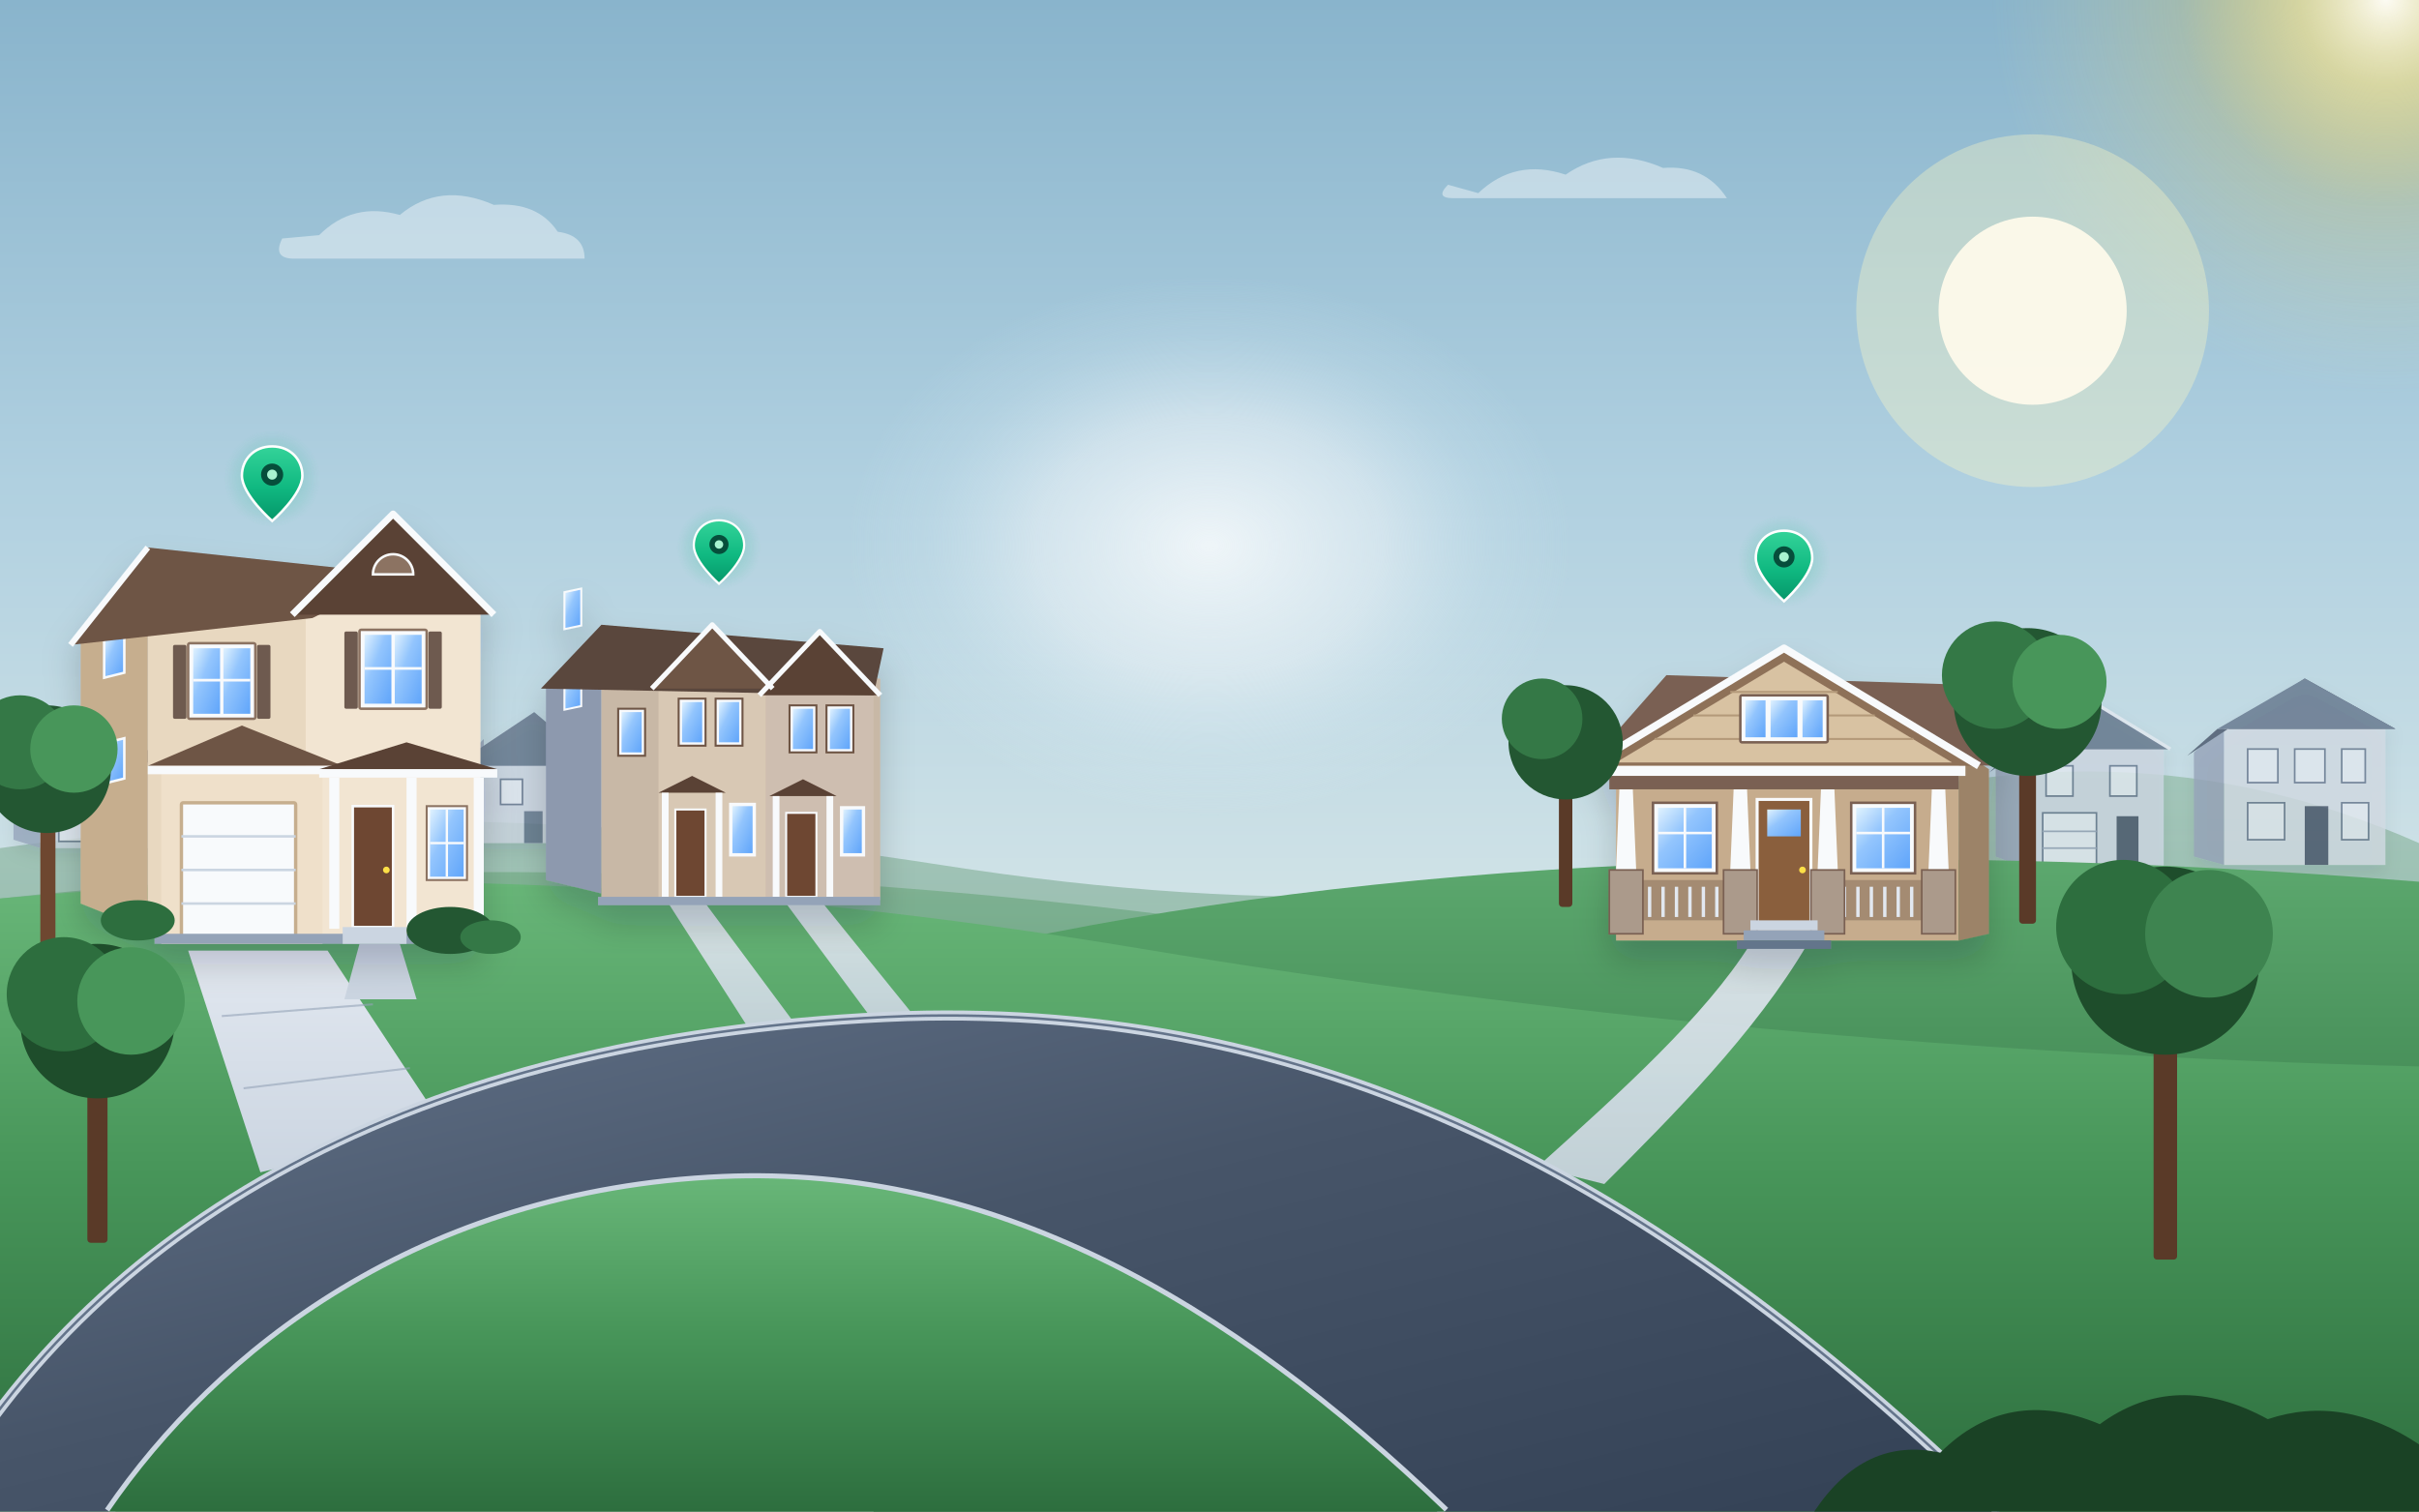
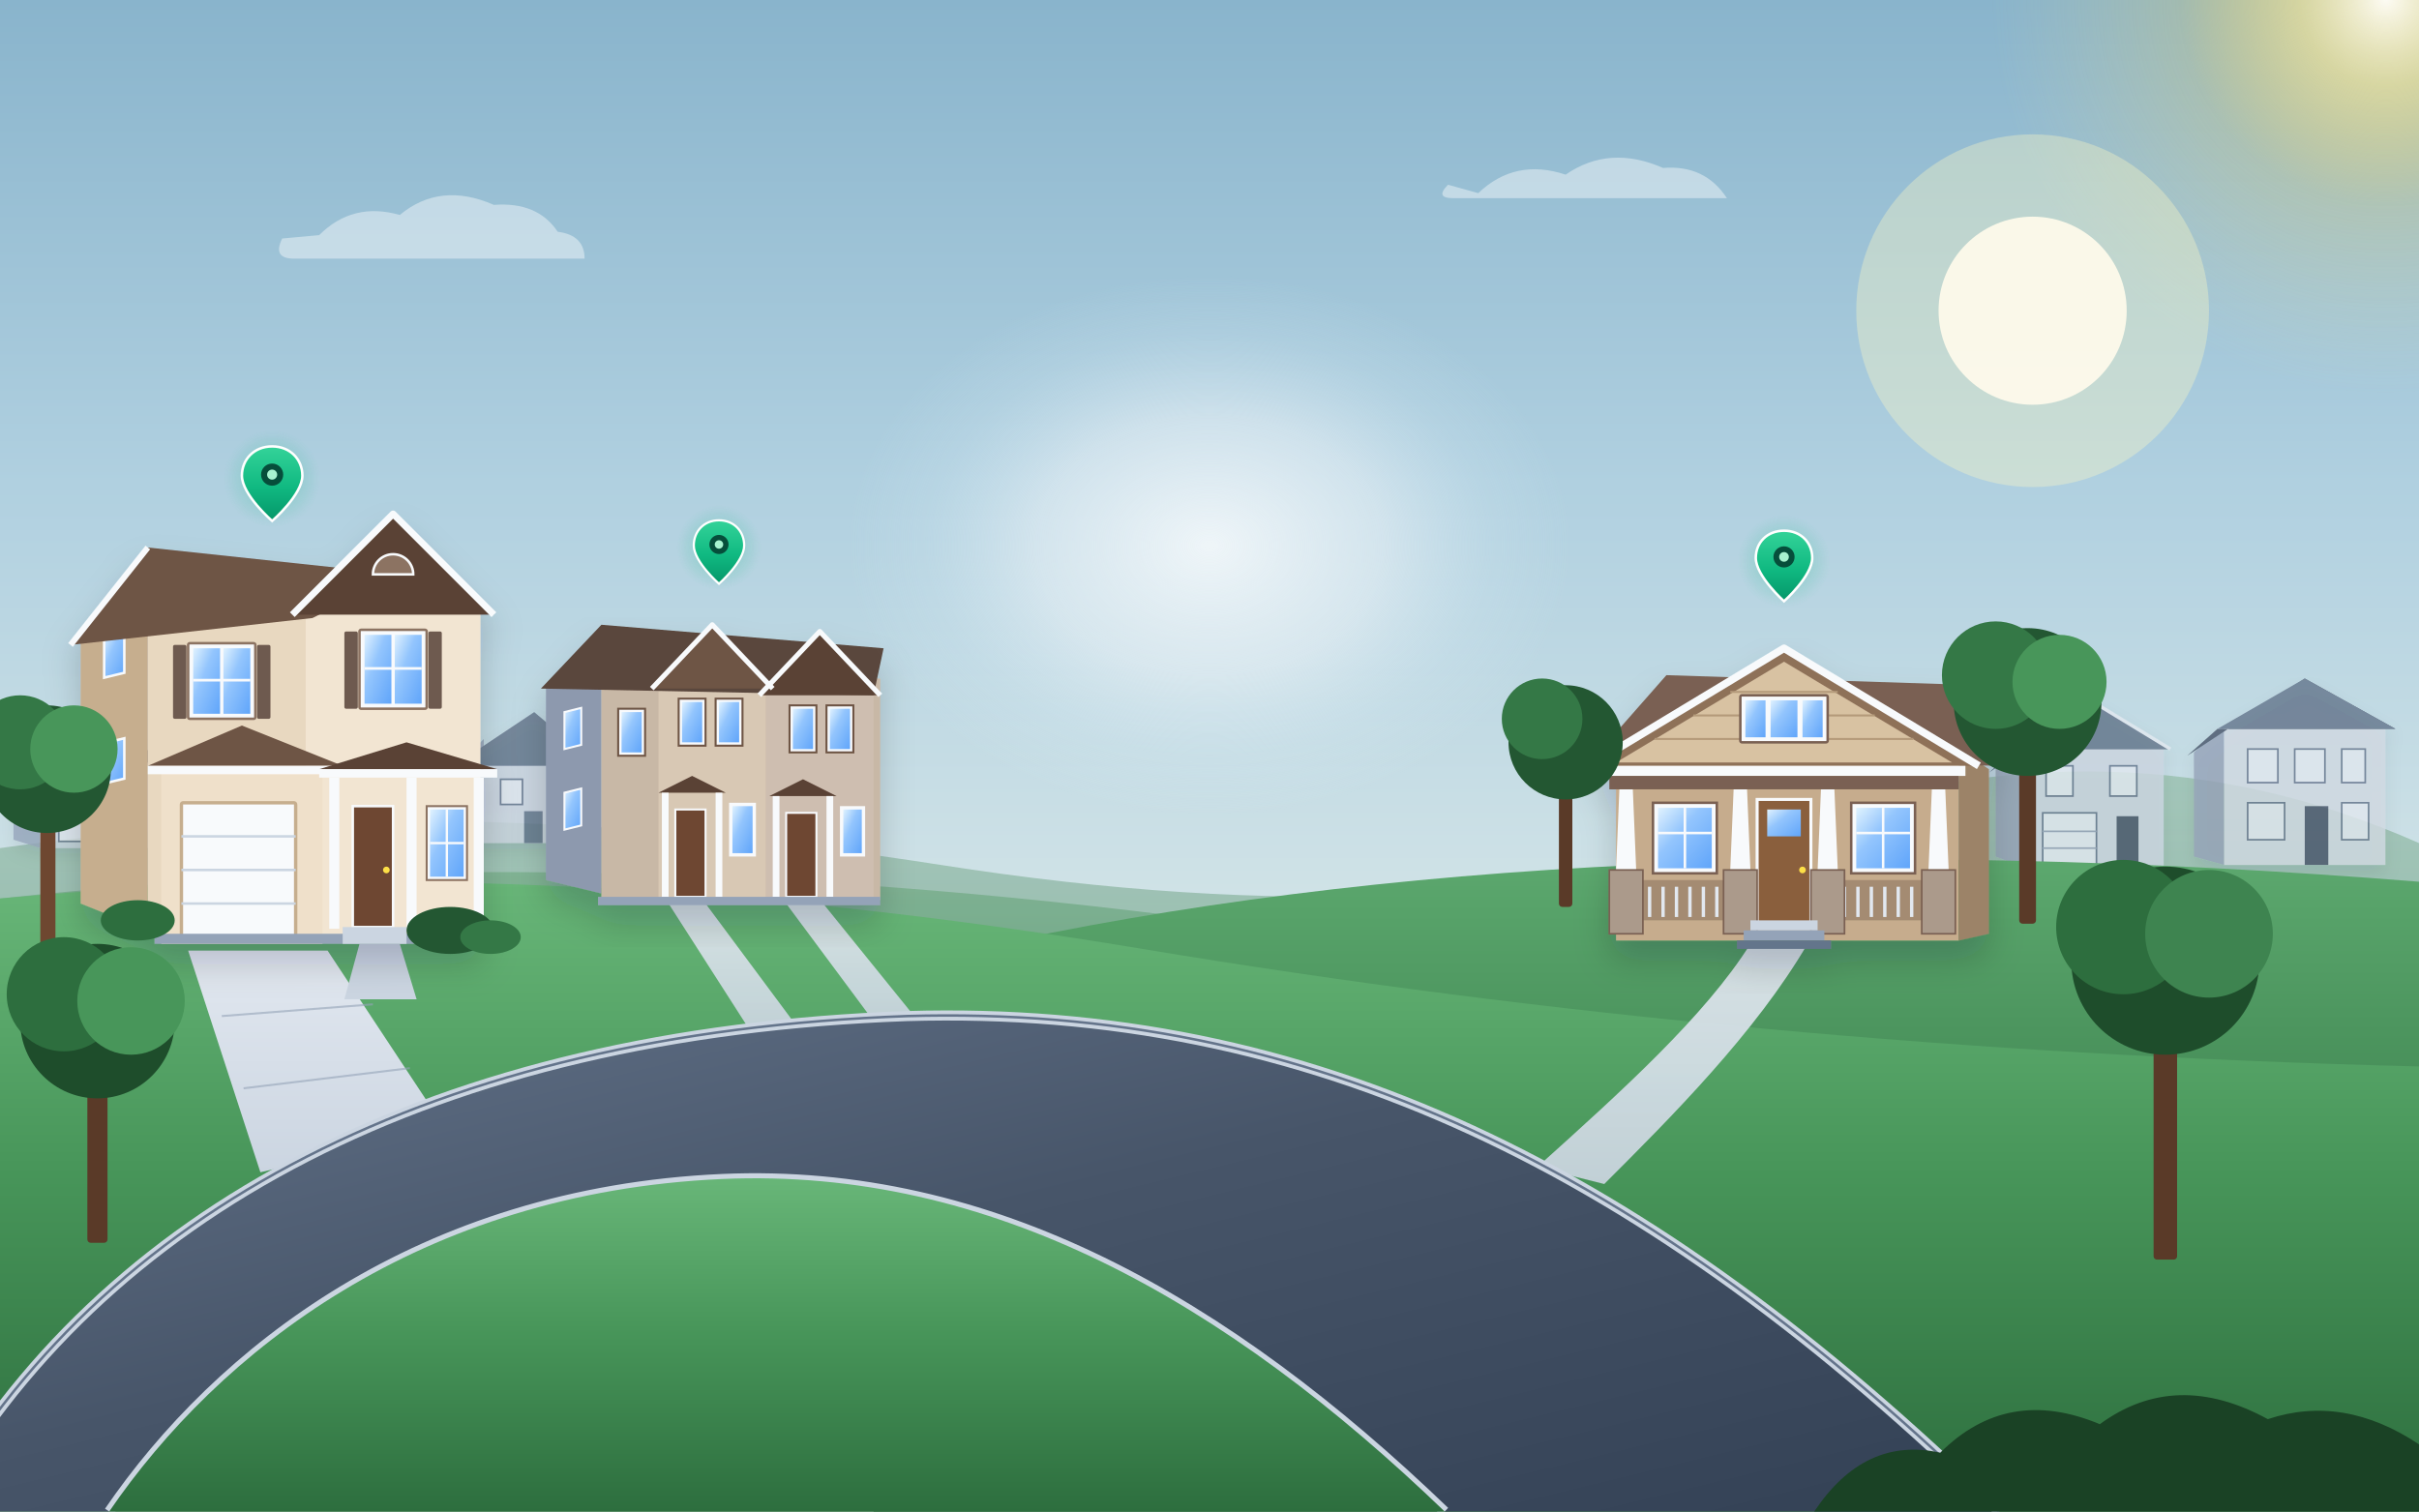
<svg xmlns="http://www.w3.org/2000/svg" id="proptallySceneSvg" viewBox="0 0 1440 900" width="100%" height="100%" preserveAspectRatio="xMidYMid slice" style="display:block;">
  <style>
    @keyframes ptCloudDrift { from { transform: translateX(-14px); } to { transform: translateX(14px); } }
    .cloud-drift-slow { animation: ptCloudDrift 46s ease-in-out infinite alternate; }

    @keyframes ptPinPulse { 0%, 100% { opacity: 1; } 50% { opacity: 0.68; } }
    .pin-anim-1 { animation: ptPinPulse 4.6s ease-in-out infinite; }
    .pin-anim-2 { animation: ptPinPulse 4.6s ease-in-out infinite 0.6s; }
    .pin-anim-3 { animation: ptPinPulse 4.6s ease-in-out infinite 1.2s; }

    @media (prefers-reduced-motion: reduce) {
      .cloud-drift-slow, .pin-anim-1, .pin-anim-2, .pin-anim-3 { animation: none; }
    }
  </style>
  <defs>
    <linearGradient id="skyGradient" x1="0%" y1="0%" x2="0%" y2="100%">
      <stop offset="0%" stop-color="#89B4CC" />
      <stop offset="32%" stop-color="#B0D0E0" />
      <stop offset="65%" stop-color="#D6E6E8" />
      <stop offset="100%" stop-color="#E8EFE6" />
    </linearGradient>
    <radialGradient id="sunBloom" cx="84%" cy="20%" r="38%">
      <stop offset="0%" stop-color="#FFFDF5" stop-opacity="0.98" />
      <stop offset="22%" stop-color="#FDE68A" stop-opacity="0.65" />
      <stop offset="52%" stop-color="#FCD34D" stop-opacity="0.22" />
      <stop offset="100%" stop-color="#FDE68A" stop-opacity="0" />
    </radialGradient>
    <radialGradient id="centerContrastHalo" cx="50%" cy="42%" r="32%">
      <stop offset="0%" stop-color="#FFFFFF" stop-opacity="0.78" />
      <stop offset="48%" stop-color="#F8FAFC" stop-opacity="0.45" />
      <stop offset="78%" stop-color="#E2F1F8" stop-opacity="0.15" />
      <stop offset="100%" stop-color="#E2F1F8" stop-opacity="0" />
    </radialGradient>
    <linearGradient id="distantRidgeGrad" x1="0%" y1="0%" x2="0%" y2="100%">
      <stop offset="0%" stop-color="#94BDA8" />
      <stop offset="100%" stop-color="#76A48D" />
    </linearGradient>
    <linearGradient id="midValleyGrad" x1="0%" y1="0%" x2="0%" y2="100%">
      <stop offset="0%" stop-color="#7BB08E" />
      <stop offset="100%" stop-color="#558E6B" />
    </linearGradient>
    <linearGradient id="lawnLeftGrad" x1="0%" y1="0%" x2="0%" y2="100%">
      <stop offset="0%" stop-color="#68B678" />
      <stop offset="45%" stop-color="#48965A" />
      <stop offset="100%" stop-color="#2D6E3E" />
    </linearGradient>
    <linearGradient id="lawnRightGrad" x1="0%" y1="0%" x2="0%" y2="100%">
      <stop offset="0%" stop-color="#5CA86E" />
      <stop offset="50%" stop-color="#3E8450" />
      <stop offset="100%" stop-color="#235732" />
    </linearGradient>
    <linearGradient id="asphaltGrad" x1="0%" y1="0%" x2="100%" y2="100%">
      <stop offset="0%" stop-color="#64748B" />
      <stop offset="45%" stop-color="#475569" />
      <stop offset="100%" stop-color="#334155" />
    </linearGradient>
    <linearGradient id="concreteGrad" x1="0%" y1="0%" x2="0%" y2="100%">
      <stop offset="0%" stop-color="#E2E8F0" />
      <stop offset="100%" stop-color="#CBD5E1" />
    </linearGradient>
    <linearGradient id="activeWindowGrad" x1="0%" y1="0%" x2="100%" y2="100%">
      <stop offset="0%" stop-color="#E0F2FE" />
      <stop offset="40%" stop-color="#93C5FD" />
      <stop offset="100%" stop-color="#60A5FA" />
    </linearGradient>
    <linearGradient id="pinBodyGrad" x1="0%" y1="0%" x2="0%" y2="100%">
      <stop offset="0%" stop-color="#34D399" />
      <stop offset="55%" stop-color="#10B981" />
      <stop offset="100%" stop-color="#059669" />
    </linearGradient>
    <radialGradient id="pinHaloGrad" cx="50%" cy="50%" r="50%">
      <stop offset="0%" stop-color="#34D399" stop-opacity="0.7" />
      <stop offset="55%" stop-color="#10B981" stop-opacity="0.25" />
      <stop offset="100%" stop-color="#10B981" stop-opacity="0" />
    </radialGradient>
    <filter id="activeHouseShadow" x="-10%" y="-10%" width="120%" height="125%">
      <feDropShadow dx="0" dy="12" stdDeviation="10" flood-color="#0F172A" flood-opacity="0.18" />
    </filter>
    <filter id="neutralHouseShadow" x="-5%" y="-5%" width="110%" height="115%">
      <feDropShadow dx="0" dy="5" stdDeviation="5" flood-color="#1E293B" flood-opacity="0.09" />
    </filter>
  </defs>
  <rect width="1440" height="900" fill="url(#skyGradient)" />
  <circle cx="1210" cy="185" r="310" fill="url(#sunBloom)" />
  <circle cx="1210" cy="185" r="105" fill="#FEF9C3" opacity="0.35" />
  <circle cx="1210" cy="185" r="56" fill="#FFFBEB" opacity="0.92" />
  <g class="cloud-drift-slow" fill="#FFFFFF" opacity="0.42">
    <path d="M190,140 Q210,120 238,128 Q262,108 294,122 Q320,120 332,138 Q348,140 348,154 L175,154 Q162,154 168,142 Z" />
    <path d="M880,115 Q902,94 932,104 Q958,86 990,100 Q1015,98 1028,118 L865,118 Q854,118 862,110 Z" />
  </g>
  <path d="M0,505 Q260,468 560,515 T1060,492 T1440,502 L1440,650 L0,650 Z" fill="url(#distantRidgeGrad)" opacity="0.7" />
  <path d="M0,535 Q340,498 720,548 T1180,520 L1440,535 L1440,680 L0,680 Z" fill="url(#midValleyGrad)" opacity="0.85" />
  <g id="neutral-background-houses" filter="url(#neutralHouseShadow)">
    <g id="neutral-home-1" opacity="0.78">
      <polygon points="8,452 24,435 24,505 8,500" fill="#94A3B8" />
      <rect x="24" y="452" width="68" height="53" fill="#CBD5E1" />
      <polygon points="4,454 24,433 96,454" fill="#64748B" />
      <polygon points="20,454 58,420 96,454" fill="#475569" />
      <rect x="35" y="463" width="14" height="16" fill="#E2E8F0" stroke="#64748B" stroke-width="1" />
      <rect x="65" y="463" width="14" height="16" fill="#E2E8F0" stroke="#64748B" stroke-width="1" />
      <rect x="35" y="485" width="14" height="16" fill="#E2E8F0" stroke="#64748B" stroke-width="1" />
      <rect x="66" y="484" width="12" height="21" fill="#64748B" />
    </g>
    <g id="neutral-home-2" opacity="0.82">
      <polygon points="274,454 288,440 288,502 274,498" fill="#94A3B8" />
      <rect x="288" y="454" width="64" height="48" fill="#CBD5E1" />
      <polygon points="270,456 318,424 356,456" fill="#64748B" />
      <rect x="298" y="464" width="13" height="15" fill="#E2E8F0" stroke="#64748B" stroke-width="1" />
      <rect x="326" y="464" width="13" height="15" fill="#E2E8F0" stroke="#64748B" stroke-width="1" />
      <rect x="312" y="483" width="11" height="19" fill="#64748B" />
    </g>
    <g id="neutral-home-6" opacity="0.82">
      <polygon points="1188,458 1204,444 1204,516 1188,510" fill="#94A3B8" />
      <rect x="1204" y="444" width="84" height="72" fill="#CBD5E1" />
      <polygon points="1184,460 1246,418 1292,446 1200,446" fill="#475569" />
      <polygon points="1200,446 1246,418 1292,446" fill="#64748B" />
      <polyline points="1200,446 1246,418 1292,446" fill="none" stroke="#E2E8F0" stroke-width="2" />
      <rect x="1218" y="456" width="16" height="18" fill="#E2E8F0" stroke="#64748B" stroke-width="1" />
      <rect x="1256" y="456" width="16" height="18" fill="#E2E8F0" stroke="#64748B" stroke-width="1" />
      <rect x="1216" y="484" width="32" height="32" fill="#E2E8F0" stroke="#64748B" stroke-width="1" />
      <line x1="1216" y1="495" x2="1248" y2="495" stroke="#94A3B8" stroke-width="1" />
      <line x1="1216" y1="505" x2="1248" y2="505" stroke="#94A3B8" stroke-width="1" />
      <rect x="1260" y="486" width="13" height="30" fill="#475569" />
    </g>
    <g id="neutral-home-7" opacity="0.80">
      <polygon points="1306,448 1324,432 1324,515 1306,510" fill="#94A3B8" />
      <rect x="1324" y="432" width="96" height="83" fill="#D1D9E2" />
      <polygon points="1302,450 1372,404 1426,434 1320,434" fill="#475569" />
      <polygon points="1320,434 1372,404 1426,434" fill="#64748B" />
      <rect x="1338" y="446" width="18" height="20" fill="#E2E8F0" stroke="#64748B" stroke-width="1" />
      <rect x="1366" y="446" width="18" height="20" fill="#E2E8F0" stroke="#64748B" stroke-width="1" />
      <rect x="1394" y="446" width="14" height="20" fill="#E2E8F0" stroke="#64748B" stroke-width="1" />
      <rect x="1338" y="478" width="22" height="22" fill="#E2E8F0" stroke="#64748B" stroke-width="1" />
      <rect x="1372" y="480" width="14" height="35" fill="#475569" />
      <rect x="1394" y="478" width="16" height="22" fill="#E2E8F0" stroke="#64748B" stroke-width="1" />
    </g>
  </g>
  <g fill="#CBD5E1" opacity="0.45">
    <polygon points="1220,516 1246,516 1265,565 1235,565" />
  </g>
  <path d="M580,565 Q940,485 1440,525 L1440,900 L520,900 Z" fill="url(#lawnRightGrad)" />
  <path d="M0,535 Q320,505 680,565 T1440,635 L1440,900 L0,900 Z" fill="url(#lawnLeftGrad)" />
  <g id="active-driveways">
    <path d="M112,566 L195,566 L265,672 L155,698 Z" fill="url(#concreteGrad)" />
    <path d="M214,562 L238,562 L248,595 L205,595 Z" fill="#CBD5E1" />
    <line x1="132" y1="605" x2="222" y2="598" stroke="#94A3B8" stroke-width="1.2" opacity="0.6" />
    <line x1="145" y1="648" x2="244" y2="636" stroke="#94A3B8" stroke-width="1.2" opacity="0.6" />
    <path d="M398,538 L420,538 L475,612 L448,616 Z" fill="url(#concreteGrad)" opacity="0.9" />
    <path d="M468,538 L490,538 L545,606 L520,608 Z" fill="url(#concreteGrad)" opacity="0.9" />
    <path d="M1042,562 L1076,562 C1045,615 995,665 955,705 L915,695 C965,650 1015,605 1042,562 Z" fill="url(#concreteGrad)" opacity="0.92" />
  </g>
  <path d="M-40,900 C60,720 260,615 540,605 C780,598 980,695 1190,900 L860,900 C730,775 590,695 430,702 C250,710 130,805 65,900 Z" fill="url(#asphaltGrad)" />
  <path d="M-40,900 C60,720 260,615 540,605 C780,598 980,695 1190,900" fill="none" stroke="#CBD5E1" stroke-width="6" />
  <path d="M-40,900 C60,720 260,615 540,605 C780,598 980,695 1190,900" fill="none" stroke="#64748B" stroke-width="1.5" />
  <path d="M65,900 C130,805 250,710 430,702 C590,695 730,775 860,900" fill="none" stroke="#CBD5E1" stroke-width="6" />
  <path d="M65,900 C130,805 250,710 430,702 C590,695 730,775 860,900 Z" fill="url(#lawnLeftGrad)" />
  <g id="highlighted-property-1-sfh" filter="url(#activeHouseShadow)">
    <polygon points="48,382 88,332 88,554 48,538" fill="#C6AE8E" />
-     <rect x="62" y="395" width="12" height="24" fill="url(#activeWindowGrad)" stroke="#F8FAFC" stroke-width="1.5" transform="skewY(-14)" />
-     <rect x="62" y="458" width="12" height="24" fill="url(#activeWindowGrad)" stroke="#F8FAFC" stroke-width="1.5" transform="skewY(-14)" />
+     <polygon points="62,379.5 74,376.6 74,400.6 62,403.5" fill="url(#activeWindowGrad)" stroke="#F8FAFC" stroke-width="1.5" />
+     <polygon points="62,442.5 74,439.6 74,463.6 62,466.5" fill="url(#activeWindowGrad)" stroke="#F8FAFC" stroke-width="1.5" />
    <rect x="88" y="362" width="188" height="196" fill="#E8D8C0" />
    <polygon points="182,362 234,312 286,362 286,558 182,558" fill="#F2E5D2" />
    <rect x="96" y="456" width="96" height="106" fill="#EFE0CA" />
    <polygon points="88,456 144,432 204,456" fill="#6E5444" />
    <rect x="88" y="456" width="116" height="5" fill="#F8FAFC" />
    <polygon points="42,384 88,326 238,342 186,368" fill="#6E5444" />
    <polygon points="174,366 234,306 294,366" fill="#5A4234" />
    <polyline points="174,366 234,306 294,366" fill="none" stroke="#F8FAFC" stroke-width="4" stroke-linejoin="round" />
    <polyline points="42,384 88,326" fill="none" stroke="#F8FAFC" stroke-width="3.5" />
    <path d="M222,342 A12,12 0 0,1 246,342 Z" fill="#8C7362" stroke="#F8FAFC" stroke-width="1.5" />
    <rect x="103" y="384" width="8" height="44" fill="#6E5A4F" rx="1" />
    <rect x="153" y="384" width="8" height="44" fill="#6E5A4F" rx="1" />
    <rect x="112" y="383" width="40" height="45" fill="#F8FAFC" stroke="#8C7362" stroke-width="1.5" rx="1" />
    <rect x="115" y="386" width="16" height="39" fill="url(#activeWindowGrad)" />
    <rect x="133" y="386" width="16" height="39" fill="url(#activeWindowGrad)" />
    <line x1="115" y1="405" x2="149" y2="405" stroke="#F8FAFC" stroke-width="1.6" />
    <rect x="205" y="376" width="8" height="46" fill="#6E5A4F" rx="1" />
    <rect x="255" y="376" width="8" height="46" fill="#6E5A4F" rx="1" />
    <rect x="214" y="375" width="40" height="47" fill="#F8FAFC" stroke="#8C7362" stroke-width="1.5" rx="1" />
    <rect x="217" y="378" width="16" height="41" fill="url(#activeWindowGrad)" />
    <rect x="235" y="378" width="16" height="41" fill="url(#activeWindowGrad)" />
    <line x1="217" y1="398" x2="251" y2="398" stroke="#F8FAFC" stroke-width="1.6" />
    <rect x="108" y="478" width="68" height="82" fill="#F8FAFC" stroke="#C6AE8E" stroke-width="2" rx="1" />
    <line x1="108" y1="498" x2="176" y2="498" stroke="#CBD5E1" stroke-width="1.5" />
    <line x1="108" y1="518" x2="176" y2="518" stroke="#CBD5E1" stroke-width="1.5" />
    <line x1="108" y1="538" x2="176" y2="538" stroke="#CBD5E1" stroke-width="1.5" />
    <polygon points="190,458 242,442 296,458" fill="#5A4234" />
    <rect x="190" y="458" width="106" height="5" fill="#F8FAFC" />
    <rect x="196" y="463" width="6" height="90" fill="#F8FAFC" />
    <rect x="242" y="463" width="6" height="90" fill="#F8FAFC" />
    <rect x="282" y="463" width="6" height="90" fill="#F8FAFC" />
    <rect x="210" y="480" width="24" height="72" fill="#6E4730" stroke="#F8FAFC" stroke-width="1.5" />
    <circle cx="230" cy="518" r="2" fill="#FDE047" />
    <rect x="254" y="480" width="24" height="44" fill="#F8FAFC" stroke="#8C7362" stroke-width="1.2" />
    <rect x="256" y="482" width="20" height="40" fill="url(#activeWindowGrad)" />
    <line x1="266" y1="482" x2="266" y2="522" stroke="#F8FAFC" stroke-width="1.4" />
    <line x1="256" y1="502" x2="276" y2="502" stroke="#F8FAFC" stroke-width="1.4" />
    <rect x="92" y="556" width="196" height="6" fill="#94A3B8" />
    <rect x="204" y="552" width="38" height="10" fill="#CBD5E1" />
  </g>
  <g id="highlighted-property-2-townhomes" filter="url(#activeHouseShadow)">
    <polygon points="325,408 358,376 358,532 325,524" fill="#8D99AE" />
-     <rect x="336" y="424" width="10" height="22" fill="url(#activeWindowGrad)" stroke="#F8FAFC" stroke-width="1.2" transform="skewY(-12)" />
-     <rect x="336" y="472" width="10" height="22" fill="url(#activeWindowGrad)" stroke="#F8FAFC" stroke-width="1.2" transform="skewY(-12)" />
+     <polygon points="336,424 346,421.5 346,443.5 336,446" fill="url(#activeWindowGrad)" stroke="#F8FAFC" stroke-width="1.2" />
+     <polygon points="336,472 346,469.5 346,491.5 336,494" fill="url(#activeWindowGrad)" stroke="#F8FAFC" stroke-width="1.2" />
    <rect x="358" y="404" width="166" height="132" fill="#C8B8A6" />
    <polygon points="392,408 424,376 456,408 456,536 392,536" fill="#D8C8B4" />
    <polygon points="456,412 488,380 520,412 520,536 456,536" fill="#CEBEB0" />
    <polygon points="322,410 358,372 526,386 520,414" fill="#5A463C" />
    <polygon points="388,410 424,372 460,410" fill="#6E5444" />
    <polygon points="452,414 488,376 524,414" fill="#5A4234" />
    <polyline points="388,410 424,372 460,410" fill="none" stroke="#F8FAFC" stroke-width="3" stroke-linejoin="round" />
    <polyline points="452,414 488,376 524,414" fill="none" stroke="#F8FAFC" stroke-width="3" stroke-linejoin="round" />
    <rect x="368" y="422" width="16" height="28" fill="#F8FAFC" stroke="#6E5444" stroke-width="1.2" />
    <rect x="370" y="424" width="12" height="24" fill="url(#activeWindowGrad)" />
    <rect x="404" y="416" width="16" height="28" fill="#F8FAFC" stroke="#6E5444" stroke-width="1.2" />
    <rect x="406" y="418" width="12" height="24" fill="url(#activeWindowGrad)" />
    <rect x="426" y="416" width="16" height="28" fill="#F8FAFC" stroke="#6E5444" stroke-width="1.2" />
    <rect x="428" y="418" width="12" height="24" fill="url(#activeWindowGrad)" />
    <rect x="470" y="420" width="16" height="28" fill="#F8FAFC" stroke="#6E5444" stroke-width="1.2" />
    <rect x="472" y="422" width="12" height="24" fill="url(#activeWindowGrad)" />
    <rect x="492" y="420" width="16" height="28" fill="#F8FAFC" stroke="#6E5444" stroke-width="1.2" />
    <rect x="494" y="422" width="12" height="24" fill="url(#activeWindowGrad)" />
    <polygon points="392,472 412,462 432,472" fill="#5A4234" />
    <rect x="394" y="472" width="4" height="62" fill="#F8FAFC" />
    <rect x="426" y="472" width="4" height="62" fill="#F8FAFC" />
    <rect x="402" y="482" width="18" height="52" fill="#6E4730" stroke="#F8FAFC" stroke-width="1.2" />
    <rect x="434" y="478" width="16" height="32" fill="#F8FAFC" />
    <rect x="436" y="480" width="12" height="28" fill="url(#activeWindowGrad)" />
    <polygon points="458,474 478,464 498,474" fill="#5A4234" />
    <rect x="460" y="474" width="4" height="60" fill="#F8FAFC" />
    <rect x="492" y="474" width="4" height="60" fill="#F8FAFC" />
    <rect x="468" y="484" width="18" height="50" fill="#6E4730" stroke="#F8FAFC" stroke-width="1.2" />
    <rect x="500" y="480" width="15" height="30" fill="#F8FAFC" />
    <rect x="502" y="482" width="11" height="26" fill="url(#activeWindowGrad)" />
    <rect x="356" y="534" width="168" height="5" fill="#94A3B8" />
  </g>
  <g id="highlighted-property-3-craftsman" filter="url(#activeHouseShadow)">
    <rect x="962" y="446" width="204" height="114" fill="#C6AC8D" />
    <polygon points="1166,446 1184,458 1184,556 1166,560" fill="#9C8367" />
    <polygon points="948,452 992,402 1178,408 1192,456" fill="#7A6152" />
    <polygon points="946,456 1062,386 1178,456" fill="#8E7159" />
    <polygon points="962,454 1062,394 1162,454" fill="#D8C2A2" />
    <line x1="985" y1="440" x2="1139" y2="440" stroke="#B49A7A" stroke-width="1.2" />
    <line x1="1008" y1="426" x2="1116" y2="426" stroke="#B49A7A" stroke-width="1.2" />
    <line x1="1030" y1="412" x2="1094" y2="412" stroke="#B49A7A" stroke-width="1.2" />
    <polyline points="946,456 1062,386 1178,456" fill="none" stroke="#F8FAFC" stroke-width="4.5" stroke-linejoin="round" />
    <rect x="1036" y="414" width="52" height="28" fill="#F8FAFC" stroke="#7A6152" stroke-width="1.5" rx="1" />
    <rect x="1039" y="417" width="12" height="22" fill="url(#activeWindowGrad)" />
    <rect x="1054" y="417" width="16" height="22" fill="url(#activeWindowGrad)" />
    <rect x="1073" y="417" width="12" height="22" fill="url(#activeWindowGrad)" />
    <rect x="954" y="456" width="216" height="6" fill="#F8FAFC" />
    <rect x="958" y="462" width="208" height="8" fill="#7A6152" />
    <rect x="984" y="478" width="38" height="42" fill="#F8FAFC" stroke="#7A6152" stroke-width="1.5" />
    <rect x="987" y="481" width="32" height="36" fill="url(#activeWindowGrad)" />
    <line x1="1003" y1="481" x2="1003" y2="517" stroke="#F8FAFC" stroke-width="1.5" />
    <line x1="987" y1="496" x2="1019" y2="496" stroke="#F8FAFC" stroke-width="1.5" />
    <rect x="1102" y="478" width="38" height="42" fill="#F8FAFC" stroke="#7A6152" stroke-width="1.5" />
    <rect x="1105" y="481" width="32" height="36" fill="url(#activeWindowGrad)" />
    <line x1="1121" y1="481" x2="1121" y2="517" stroke="#F8FAFC" stroke-width="1.5" />
    <line x1="1105" y1="496" x2="1137" y2="496" stroke="#F8FAFC" stroke-width="1.5" />
    <rect x="1046" y="476" width="32" height="76" fill="#8A5F3C" stroke="#F8FAFC" stroke-width="1.8" />
    <rect x="1052" y="482" width="20" height="16" fill="url(#activeWindowGrad)" />
    <circle cx="1073" cy="518" r="2" fill="#FDE047" />
    <rect x="974" y="524" width="62" height="24" fill="#A48B72" />
    <g stroke="#E2E8F0" stroke-width="2">
      <line x1="982" y1="528" x2="982" y2="546" />
      <line x1="990" y1="528" x2="990" y2="546" />
      <line x1="998" y1="528" x2="998" y2="546" />
      <line x1="1006" y1="528" x2="1006" y2="546" />
      <line x1="1014" y1="528" x2="1014" y2="546" />
      <line x1="1022" y1="528" x2="1022" y2="546" />
    </g>
    <rect x="1088" y="524" width="62" height="24" fill="#A48B72" />
    <g stroke="#E2E8F0" stroke-width="2">
      <line x1="1098" y1="528" x2="1098" y2="546" />
      <line x1="1106" y1="528" x2="1106" y2="546" />
      <line x1="1114" y1="528" x2="1114" y2="546" />
      <line x1="1122" y1="528" x2="1122" y2="546" />
      <line x1="1130" y1="528" x2="1130" y2="546" />
      <line x1="1138" y1="528" x2="1138" y2="546" />
    </g>
    <polygon points="964,470 972,470 974,518 962,518" fill="#F8FAFC" />
    <rect x="958" y="518" width="20" height="38" fill="#AB9A8B" stroke="#7A6152" stroke-width="1" />
    <polygon points="1032,470 1040,470 1042,518 1030,518" fill="#F8FAFC" />
    <rect x="1026" y="518" width="20" height="38" fill="#AB9A8B" stroke="#7A6152" stroke-width="1" />
    <polygon points="1084,470 1092,470 1094,518 1082,518" fill="#F8FAFC" />
    <rect x="1078" y="518" width="20" height="38" fill="#AB9A8B" stroke="#7A6152" stroke-width="1" />
    <polygon points="1150,470 1158,470 1160,518 1148,518" fill="#F8FAFC" />
    <rect x="1144" y="518" width="20" height="38" fill="#AB9A8B" stroke="#7A6152" stroke-width="1" />
    <rect x="1042" y="548" width="40" height="6" fill="#CBD5E1" />
    <rect x="1038" y="554" width="48" height="6" fill="#94A3B8" />
    <rect x="1034" y="560" width="56" height="5" fill="#64748B" />
  </g>
  <g id="suburban-trees-and-shrubs">
    <rect x="24" y="485" width="9" height="82" fill="#6E4730" rx="2" />
    <circle cx="28" cy="458" r="38" fill="#235732" />
    <circle cx="12" cy="442" r="28" fill="#347846" />
    <circle cx="44" cy="446" r="26" fill="#48965A" />
    <ellipse cx="82" cy="548" rx="22" ry="12" fill="#2D6E3E" />
    <ellipse cx="268" cy="554" rx="26" ry="14" fill="#235732" />
    <ellipse cx="292" cy="558" rx="18" ry="10" fill="#347846" />
    <rect x="928" y="468" width="8" height="72" fill="#5A3A28" rx="2" />
    <circle cx="932" cy="442" r="34" fill="#235732" />
    <circle cx="918" cy="428" r="24" fill="#347846" />
    <rect x="1202" y="455" width="10" height="95" fill="#5A3A28" rx="2" />
    <circle cx="1207" cy="418" r="44" fill="#235732" />
    <circle cx="1188" cy="402" r="32" fill="#347846" />
    <circle cx="1226" cy="406" r="28" fill="#48965A" />
    <rect x="52" y="645" width="12" height="95" fill="#5A3A28" rx="2" />
    <circle cx="58" cy="608" r="46" fill="#1E4D2B" />
    <circle cx="38" cy="592" r="34" fill="#2D6E3E" />
    <circle cx="78" cy="596" r="32" fill="#48965A" />
    <rect x="1282" y="625" width="14" height="125" fill="#5A3A28" rx="2" />
    <circle cx="1289" cy="572" r="56" fill="#1E4D2B" />
    <circle cx="1264" cy="552" r="40" fill="#2D6E3E" />
    <circle cx="1315" cy="556" r="38" fill="#3E8450" />
    <path d="M1080,900 Q1110,855 1155,865 Q1195,825 1250,848 Q1295,815 1350,845 Q1395,830 1440,860 L1440,900 Z" fill="#1A4225" />
  </g>
  <g id="telemetry-badges-group">
    <g class="pin-anim-1" transform="translate(162, 285) scale(0.6)">
      <circle cx="0" cy="0" r="48" fill="url(#pinHaloGrad)" opacity="0.65" />
      <path d="M0,-32 C-18,-32 -30,-19 -30,-3 C-30,16 0,42 0,42 C0,42 30,16 30,-3 C30,-19 18,-32 0,-32 Z" fill="url(#pinBodyGrad)" stroke="#FFFFFF" stroke-width="2.5" />
      <circle cx="0" cy="-4" r="11" fill="#064E3B" />
      <circle cx="0" cy="-4" r="5" fill="#A7F3D0" />
    </g>
    <g class="pin-anim-2" transform="translate(428, 326) scale(0.6)">
      <circle cx="0" cy="0" r="42" fill="url(#pinHaloGrad)" opacity="0.65" />
      <path d="M0,-27 C-15,-27 -25,-16 -25,-2 C-25,14 0,36 0,36 C0,36 25,14 25,-2 C25,-16 15,-27 0,-27 Z" fill="url(#pinBodyGrad)" stroke="#FFFFFF" stroke-width="2.2" />
      <circle cx="0" cy="-3" r="9.5" fill="#064E3B" />
      <circle cx="0" cy="-3" r="4.2" fill="#A7F3D0" />
    </g>
    <g class="pin-anim-3" transform="translate(1062, 334) scale(0.6)">
      <circle cx="0" cy="0" r="46" fill="url(#pinHaloGrad)" opacity="0.65" />
      <path d="M0,-30 C-17,-30 -28,-18 -28,-3 C-28,15 0,40 0,40 C0,40 28,15 28,-3 C28,-18 17,-30 0,-30 Z" fill="url(#pinBodyGrad)" stroke="#FFFFFF" stroke-width="2.5" />
      <circle cx="0" cy="-4" r="10.5" fill="#064E3B" />
      <circle cx="0" cy="-4" r="4.8" fill="#A7F3D0" />
    </g>
  </g>
  <ellipse cx="720" cy="365" rx="340" ry="250" fill="url(#centerContrastHalo)" />
</svg>
